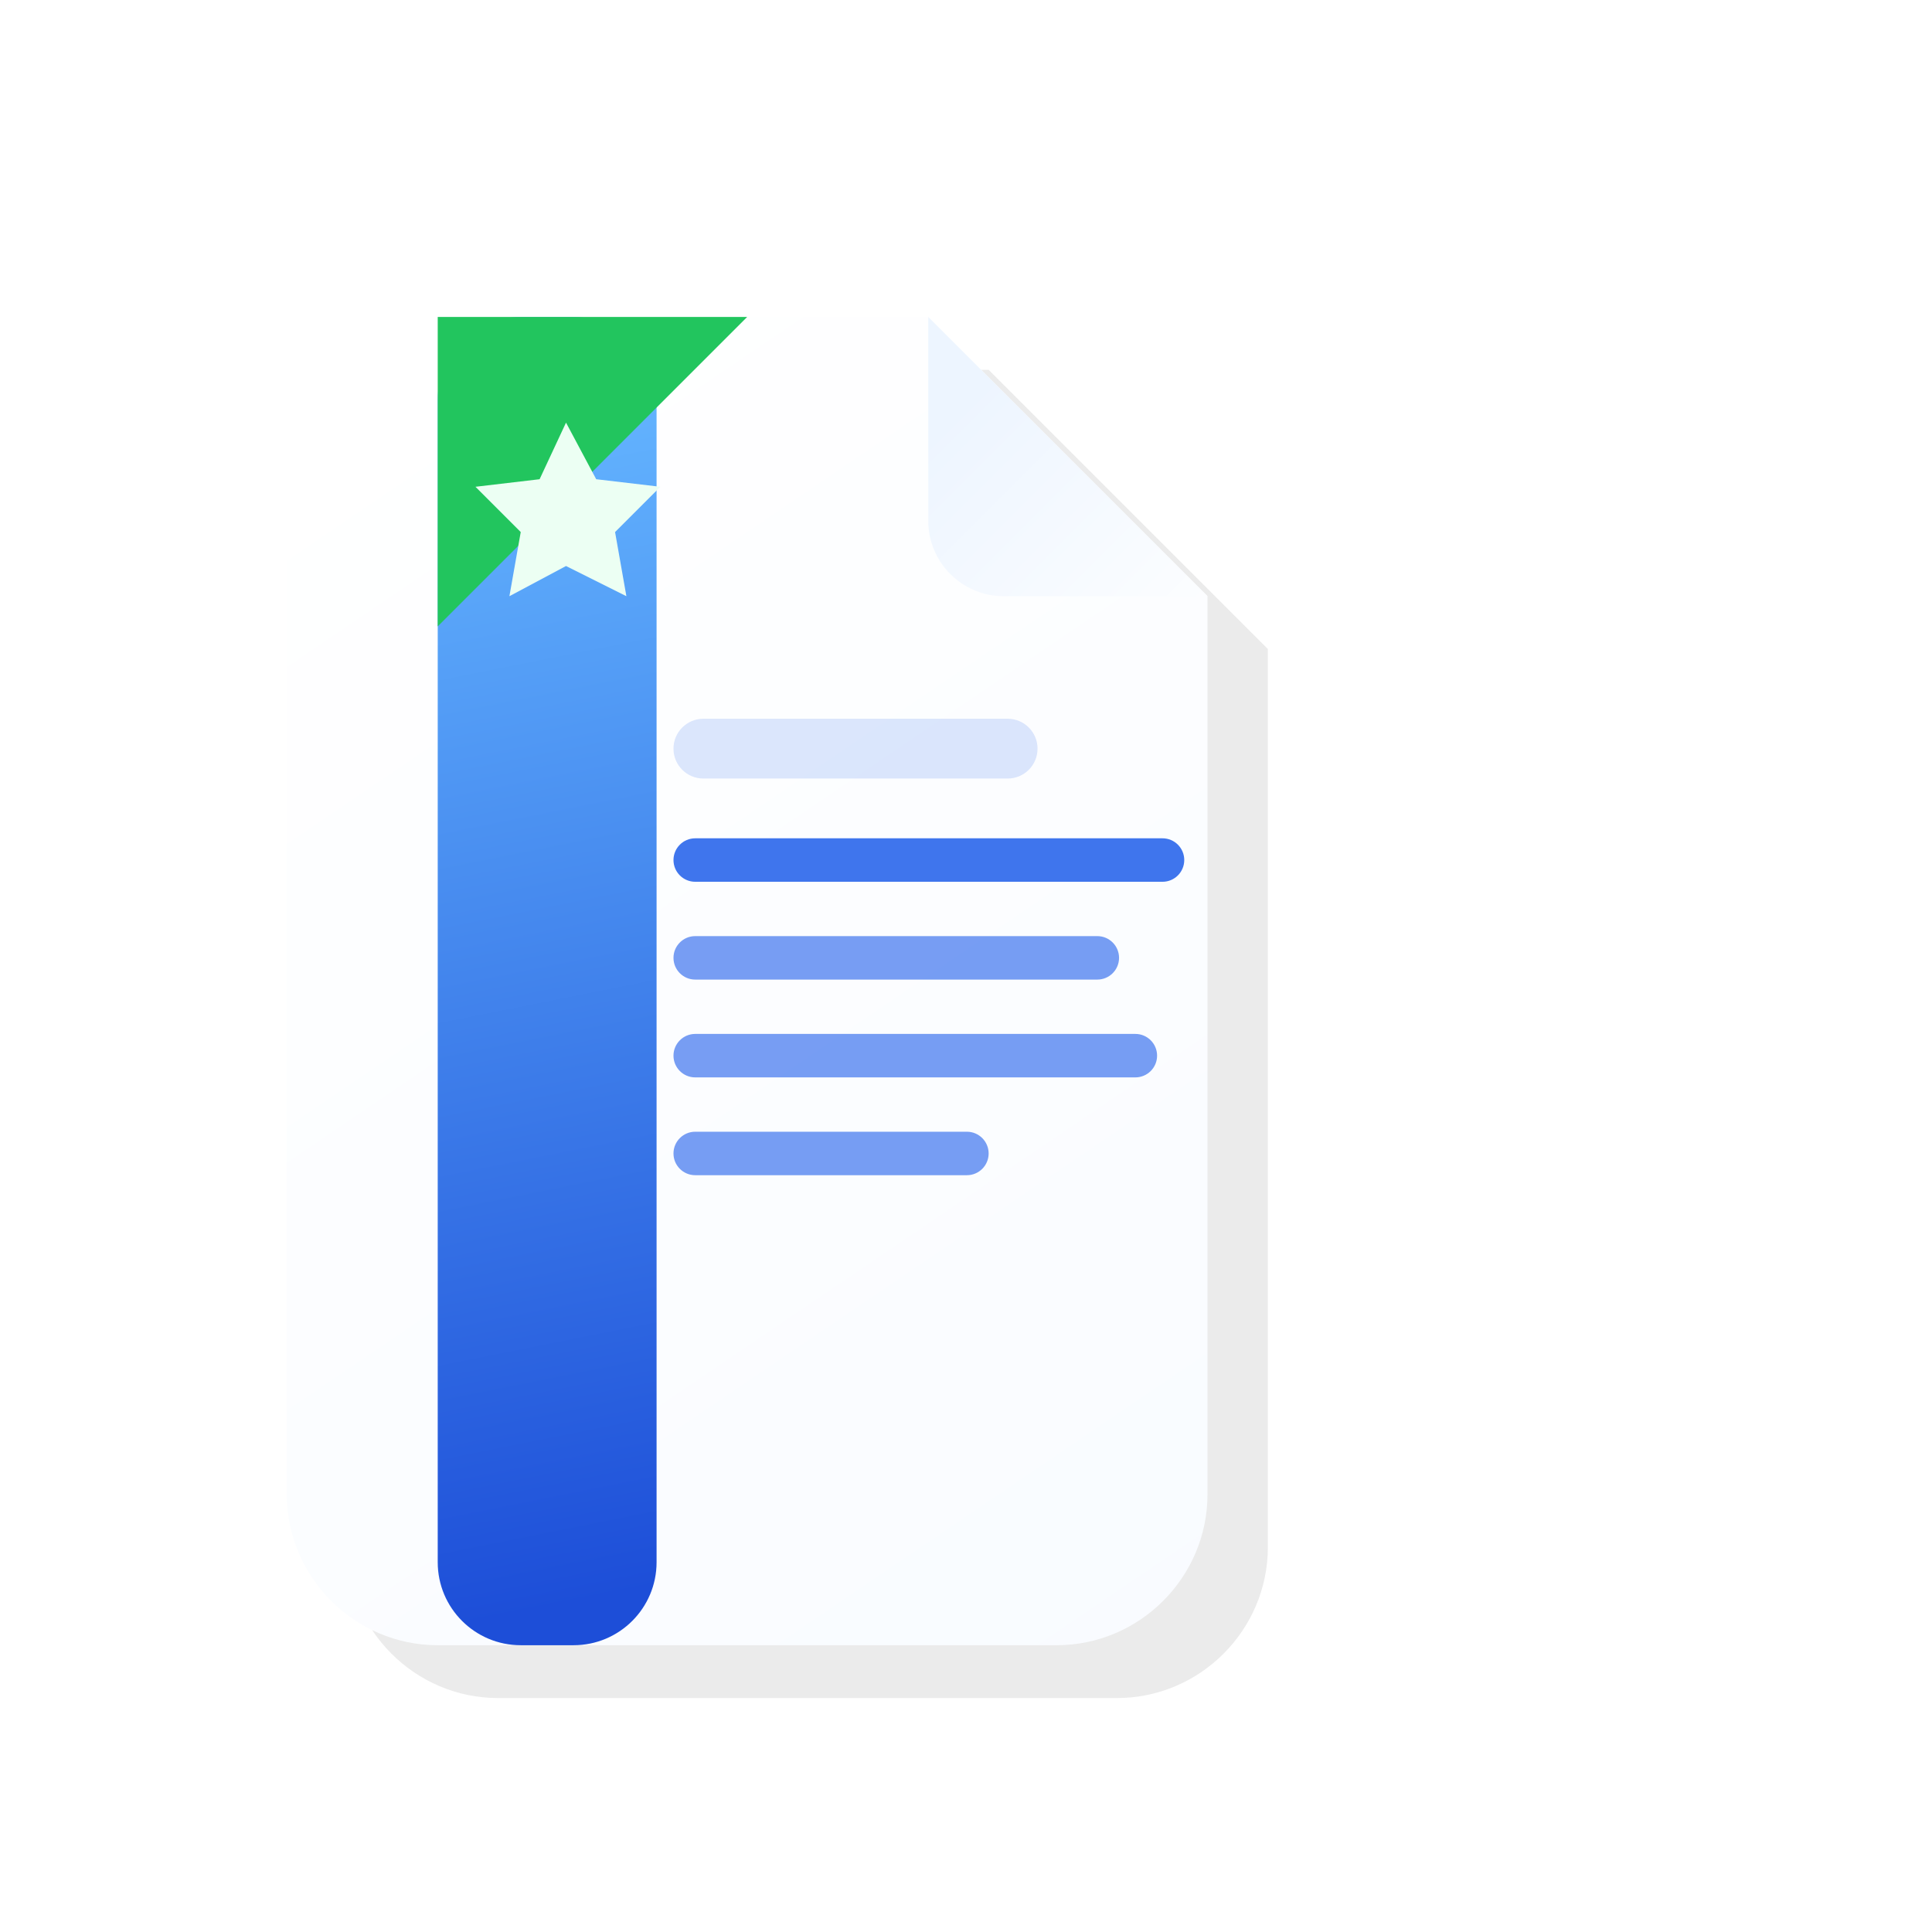
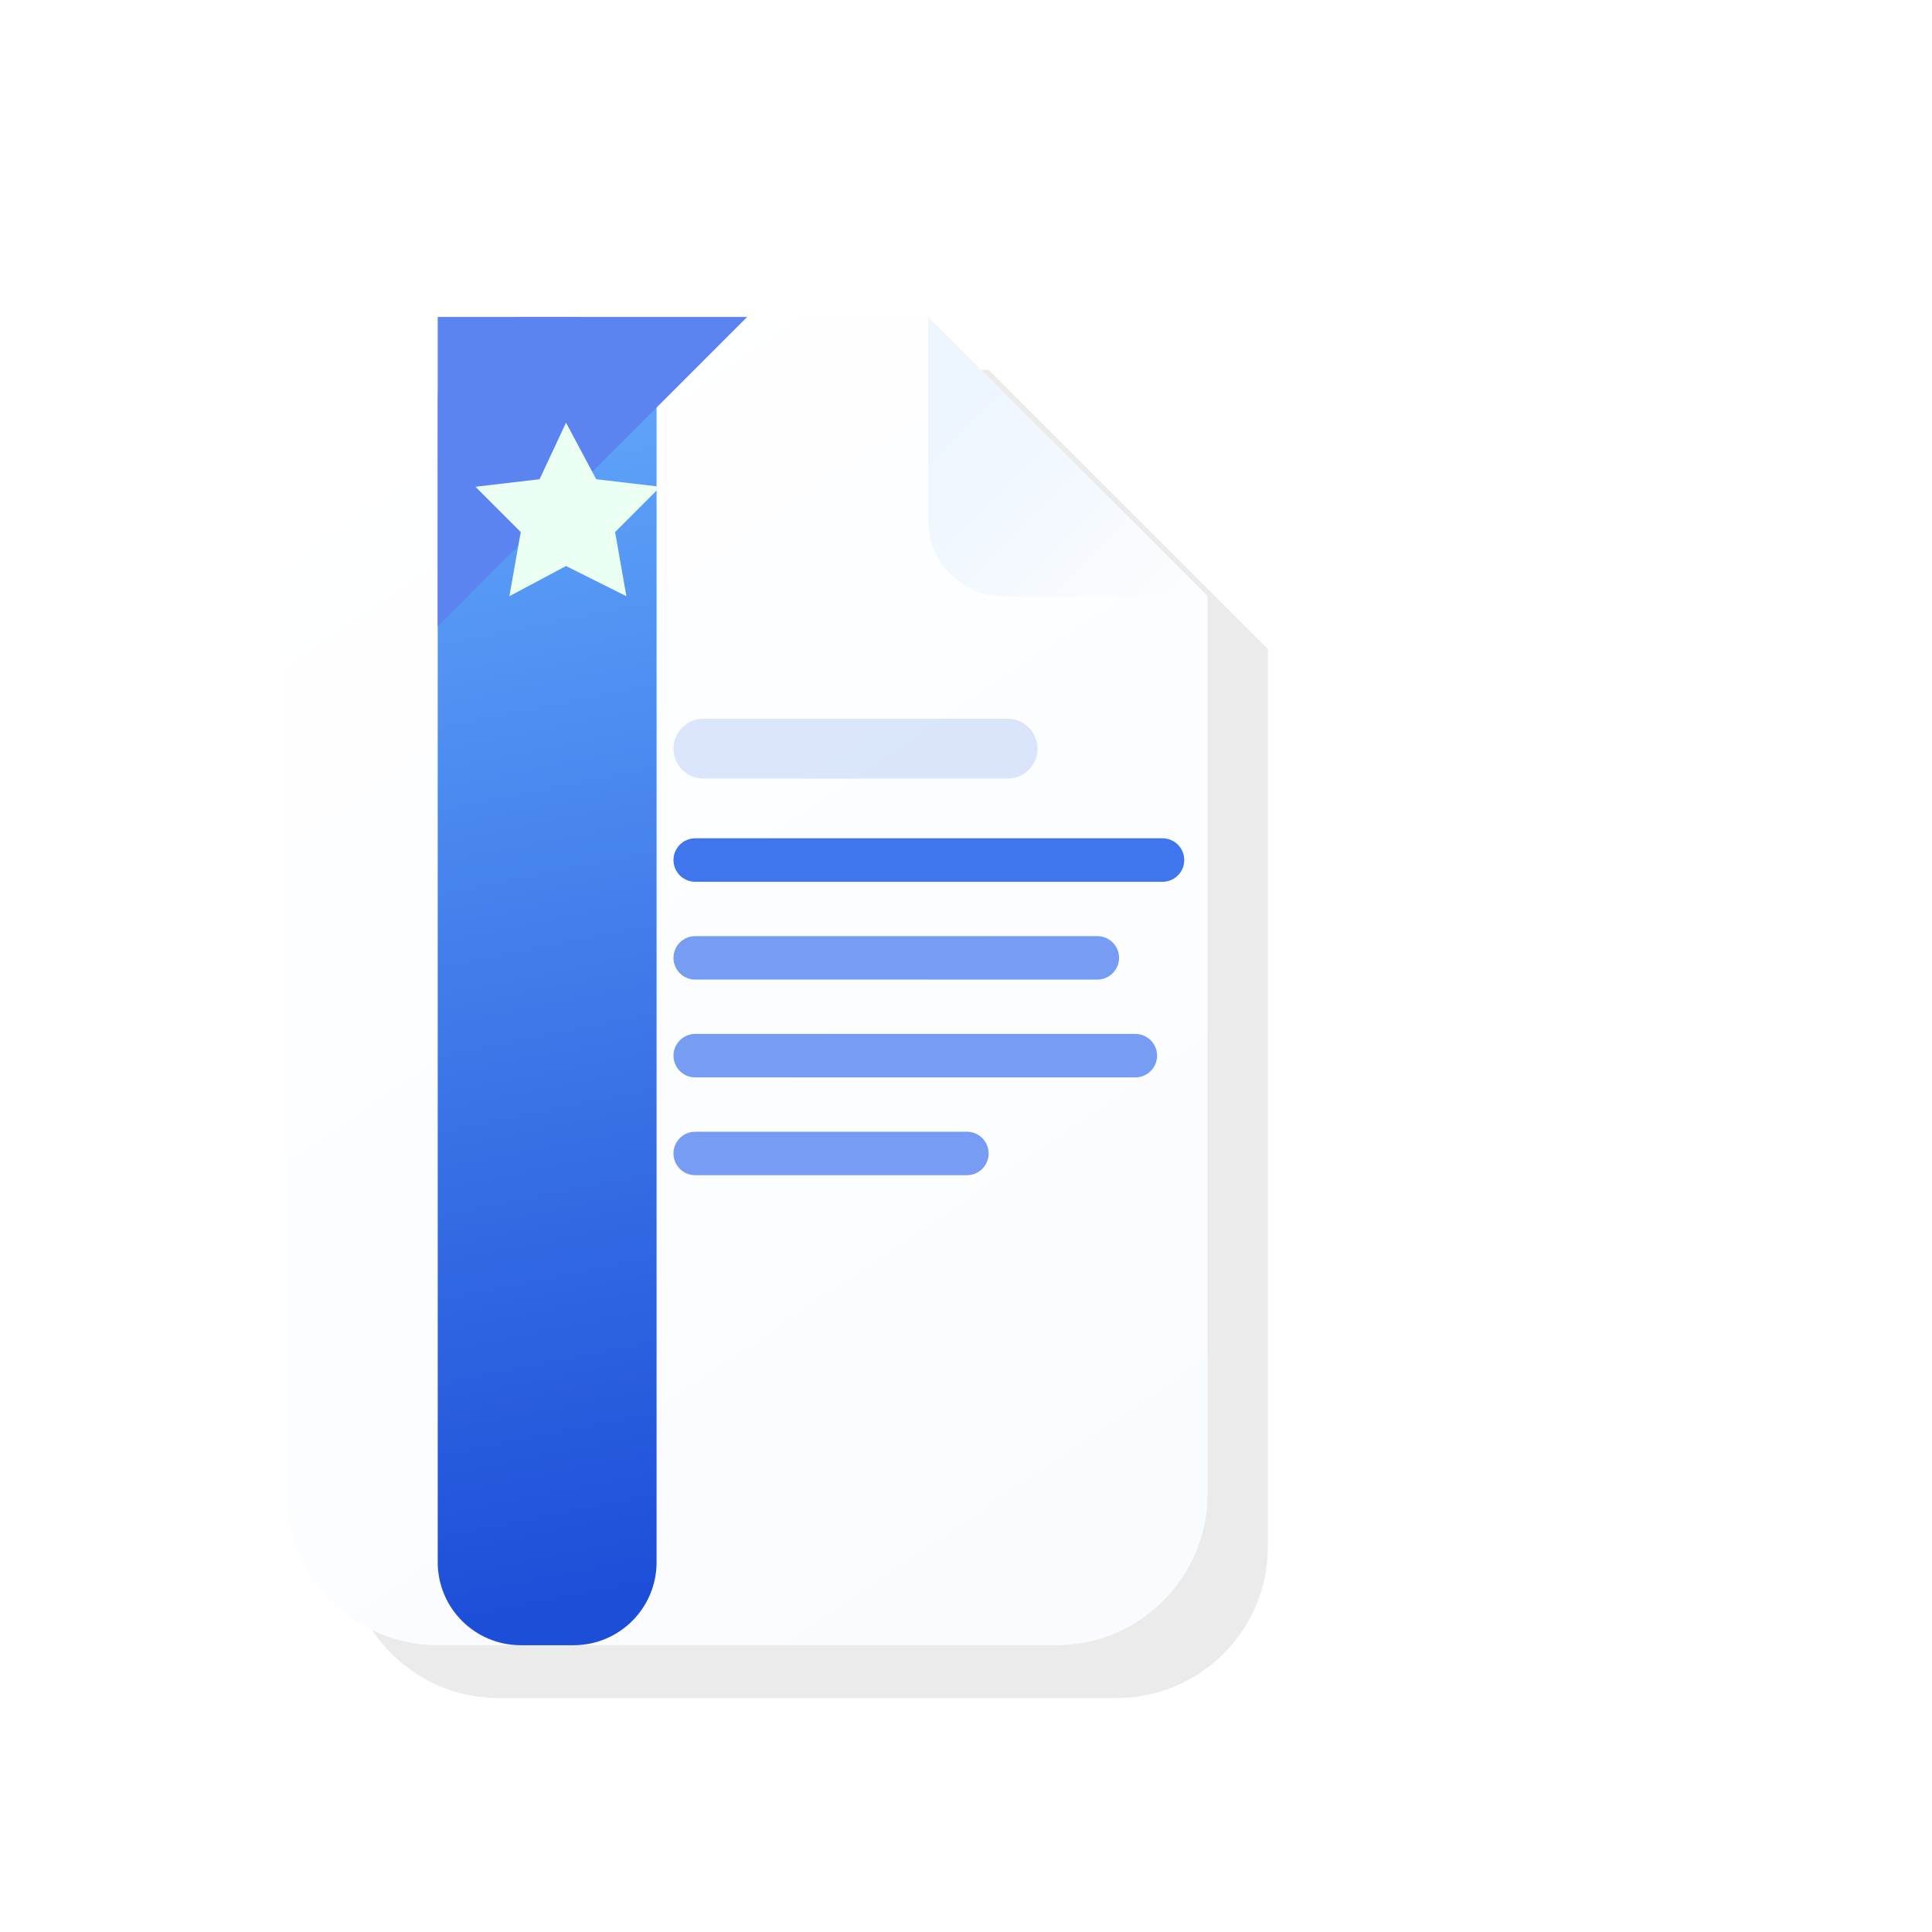
<svg xmlns="http://www.w3.org/2000/svg" width="512" height="512" viewBox="0 0 512 512">
  <defs>
    <linearGradient id="accent" x1="116" y1="110" x2="178" y2="420" gradientUnits="userSpaceOnUse">
-       <stop offset="0" stop-color="#64B5FF" />
+       <stop offset="0" stop-color="#60A5FA" />
      <stop offset="1" stop-color="#1D4ED8" />
    </linearGradient>
    <linearGradient id="panel" x1="116" y1="84" x2="360" y2="444" gradientUnits="userSpaceOnUse">
      <stop offset="0" stop-color="#ffffff" />
      <stop offset="1" stop-color="#f8fbff" />
    </linearGradient>
    <linearGradient id="fold" x1="278" y1="84" x2="348" y2="154" gradientUnits="userSpaceOnUse">
      <stop offset="0" stop-color="#edf5ff" />
      <stop offset="1" stop-color="#ffffff" />
    </linearGradient>
  </defs>
  <path d="M132 98h130l74 74v238c0 22-18 40-40 40H132c-22 0-40-18-40-40V138c0-22 18-40 40-40z" fill="#000000" opacity=".08" />
  <path d="M116 84h130l74 74v238c0 22-18 40-40 40H116c-22 0-40-18-40-40V124c0-22 18-40 40-40z" fill="url(#panel)" />
  <rect x="116" y="84" width="58" height="352" rx="22" fill="url(#accent)" />
  <path d="M246 84v54c0 11.046 8.954 20 20 20h54z" fill="url(#fold)" />
-   <path d="M116 84h82l-82 82z" fill="#22C55E" />
+   <path d="M116 84h82l-82 82z" fill="#5B84F1" />
  <path d="M150 112l8 15 17 2-12 12 3 17-16-8-15 8 3-17-12-12 17-2z" fill="#ECFFF3" />
  <g transform="translate(46 58)">
    <g transform="scale(.72)">
      <g>
        <rect x="184" y="184" width="134" height="22" rx="11" fill="#2563EB" opacity="0.16" />
        <rect x="184" y="228" width="188" height="16" rx="8" fill="#2563EB" opacity="0.88" />
        <rect x="184" y="264" width="164" height="16" rx="8" fill="#2563EB" opacity="0.62" />
        <rect x="184" y="300" width="178" height="16" rx="8" fill="#2563EB" opacity="0.62" />
        <rect x="184" y="336" width="116" height="16" rx="8" fill="#2563EB" opacity="0.62" />
      </g>
    </g>
  </g>
</svg>
